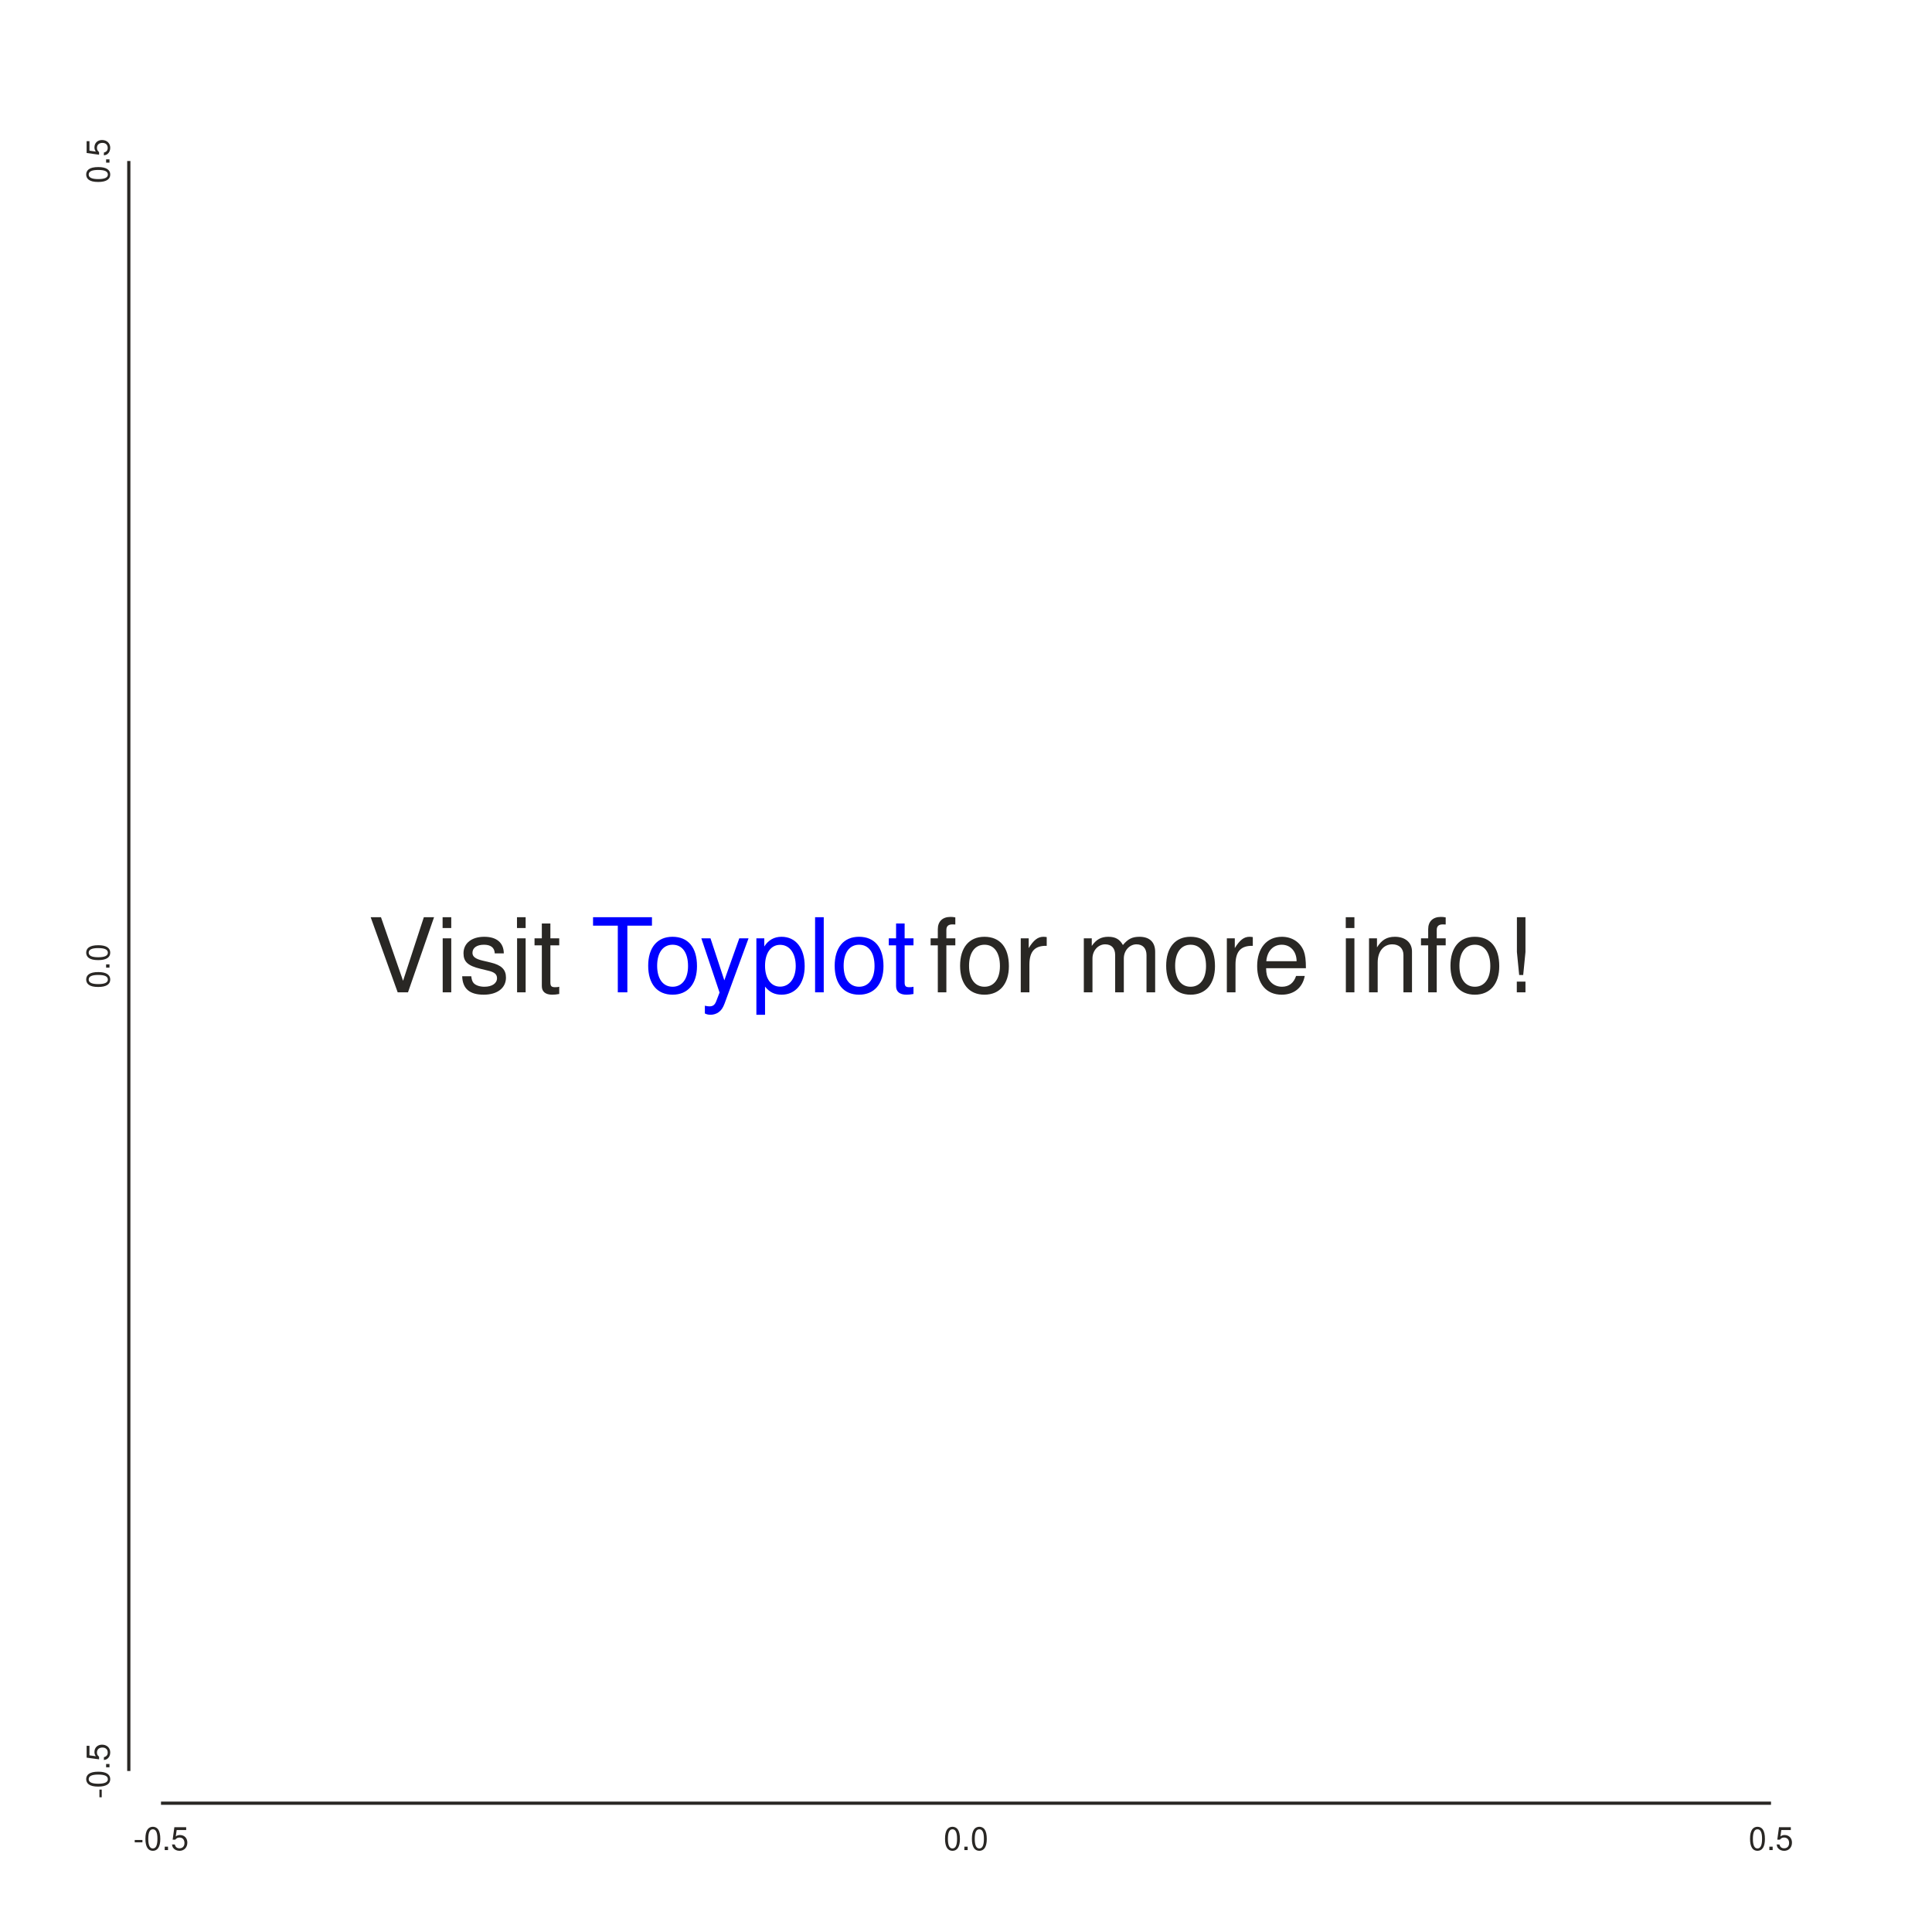
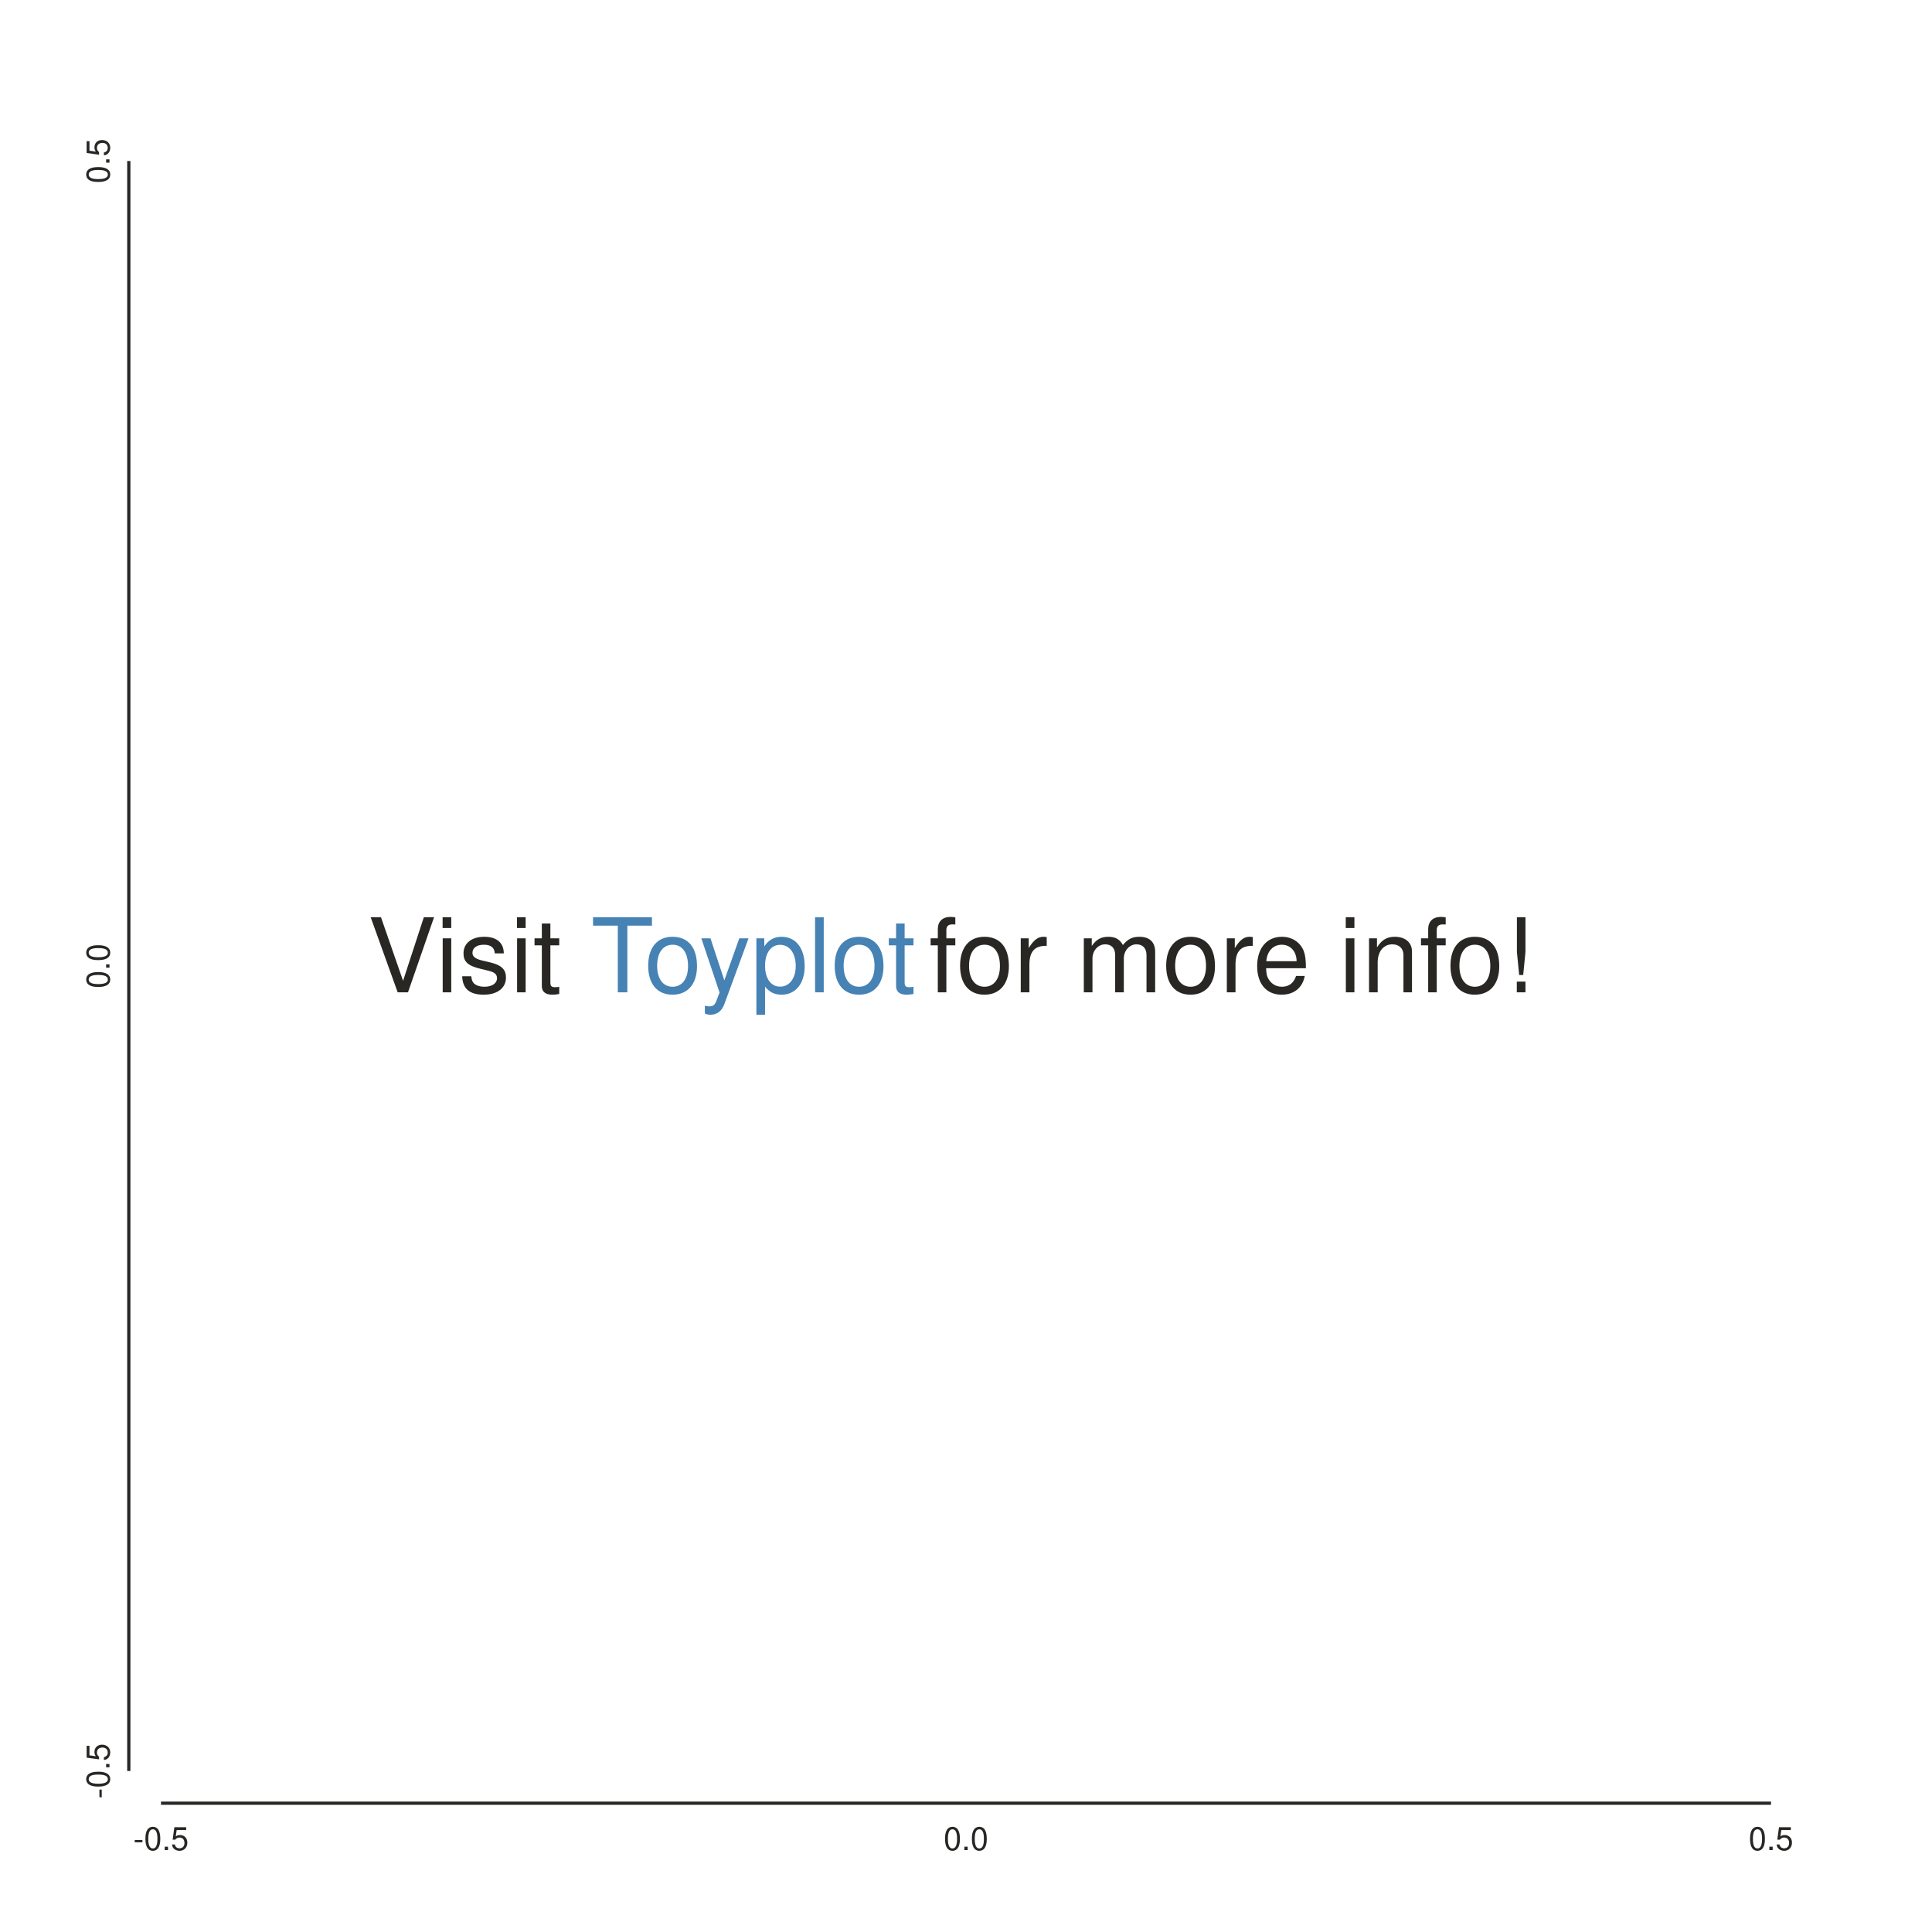
- <svg xmlns="http://www.w3.org/2000/svg" xmlns:xlink="http://www.w3.org/1999/xlink" class="toyplot-canvas-Canvas" height="600px" id="t349d0e22234a45939c2155fc2e76b495" preserveAspectRatio="xMidYMid meet" style="background-color:transparent;border-color:#292724;border-style:none;border-width:1.0;fill:rgb(16.1%,15.3%,14.1%);fill-opacity:1.0;font-family:Helvetica;font-size:12px;opacity:1.0;stroke:rgb(16.1%,15.3%,14.1%);stroke-opacity:1.0;stroke-width:1.0" viewBox="0 0 600 600" width="600px">
-   <g class="toyplot-coordinates-Cartesian" id="tde9de810721242a9ac2b276c1c9247eb">
-     <clipPath id="t4d53b9996e074693bb879d7f90477cef">
+ <svg xmlns="http://www.w3.org/2000/svg" xmlns:xlink="http://www.w3.org/1999/xlink" class="toyplot-canvas-Canvas" height="600px" id="tc41ebd9b887146cd895a32cf0710712e" preserveAspectRatio="xMidYMid meet" style="background-color:transparent;border-color:#292724;border-style:none;border-width:1.0;fill:rgb(16.1%,15.3%,14.1%);fill-opacity:1.0;font-family:Helvetica;font-size:12px;opacity:1.0;stroke:rgb(16.1%,15.3%,14.1%);stroke-opacity:1.0;stroke-width:1.0" viewBox="0 0 600 600" width="600px">
+   <g class="toyplot-coordinates-Cartesian" id="teb68e9326ebf45e38b00c9197bd45b05">
+     <clipPath id="tf4d1500ac21c426aa820dc8eb474df88">
      <rect height="520.0" width="520.0" x="40.0" y="40.0" />
    </clipPath>
-     <g clip-path="url(#t4d53b9996e074693bb879d7f90477cef)">
-       <g class="toyplot-mark-Text" id="t7c5ed7b80d5a436eb5770b1fd4c66883">
+     <g clip-path="url(#tf4d1500ac21c426aa820dc8eb474df88)">
+       <g class="toyplot-mark-Text" id="t0c0ad60d7e2d4b94b63de5ce61af1817">
        <g class="toyplot-Series">
          <g class="toyplot-Datum" transform="translate(300.0,300.0)">
            <text style="fill:rgb(16.1%,15.3%,14.1%);fill-opacity:1.0;font-family:helvetica;font-size:32.0px;font-weight:normal;opacity:1;stroke:none;vertical-align:baseline;white-space:pre" x="-185.84" y="8.176">Visit </text>
-             <a target="_blank" xlink:href="http://toyplot.readthedocs.io">
-               <text style="fill:rgb(0%,0%,100%);fill-opacity:1.0;font-family:helvetica;font-size:32.0px;font-weight:normal;opacity:1;stroke:none;vertical-align:baseline;white-space:pre" x="-116.496" y="8.176">Toyplot</text>
+             <a style="fill:rgb(27.5%,51%,70.6%);fill-opacity:1.0;font-family:helvetica;font-size:32.0px;font-weight:normal;opacity:1;stroke:none;text-decoration-line:none;vertical-align:baseline;white-space:pre" target="_blank" xlink:href="http://toyplot.readthedocs.io">
+               <text style="fill:rgb(27.5%,51%,70.6%);fill-opacity:1.0;font-family:helvetica;font-size:32.0px;font-weight:normal;opacity:1;stroke:none;text-decoration-line:none;vertical-align:baseline;white-space:pre" x="-116.496" y="8.176">Toyplot</text>
            </a>
            <text style="fill:rgb(16.1%,15.3%,14.1%);fill-opacity:1.0;font-family:helvetica;font-size:32.0px;font-weight:normal;opacity:1;stroke:none;vertical-align:baseline;white-space:pre" x="-11.568" y="8.176"> for more info!</text>
          </g>
        </g>
      </g>
    </g>
-     <g class="toyplot-coordinates-Axis" id="tf8aa816065c64b0abdb8a618f0995223" transform="translate(50.0,550.0)translate(0,10.0)">
+     <g class="toyplot-coordinates-Axis" id="tae213e73f7ab4b02abc7bf1926d8b7a4" transform="translate(50.0,550.0)translate(0,10.0)">
      <line style="" x1="0" x2="500.0" y1="0" y2="0" />
      <g>
        <g transform="translate(0.0,6)">
          <text style="fill:rgb(16.1%,15.3%,14.1%);fill-opacity:1.0;font-family:helvetica;font-size:10.0px;font-weight:normal;stroke:none;vertical-align:baseline;white-space:pre" x="-8.615" y="8.555">-0.5</text>
        </g>
        <g transform="translate(250.0,6)">
          <text style="fill:rgb(16.1%,15.3%,14.1%);fill-opacity:1.0;font-family:helvetica;font-size:10.0px;font-weight:normal;stroke:none;vertical-align:baseline;white-space:pre" x="-6.95" y="8.555">0.0</text>
        </g>
        <g transform="translate(500.0,6)">
          <text style="fill:rgb(16.1%,15.3%,14.1%);fill-opacity:1.0;font-family:helvetica;font-size:10.0px;font-weight:normal;stroke:none;vertical-align:baseline;white-space:pre" x="-6.95" y="8.555">0.5</text>
        </g>
      </g>
      <g class="toyplot-coordinates-Axis-coordinates" style="visibility:hidden" transform="">
        <line style="stroke:rgb(43.9%,50.2%,56.5%);stroke-opacity:1.0;stroke-width:1.0" x1="0" x2="0" y1="-3.0" y2="4.5" />
        <text style="alignment-baseline:alphabetic;fill:rgb(43.9%,50.2%,56.5%);fill-opacity:1.0;font-size:10px;font-weight:normal;stroke:none;text-anchor:middle" x="0" y="-6" />
      </g>
    </g>
-     <g class="toyplot-coordinates-Axis" id="t2fe2661ca46040c3b98af4d96b192818" transform="translate(50.0,550.0)rotate(-90.0)translate(0,-10.0)">
+     <g class="toyplot-coordinates-Axis" id="ta03f138d81104d6cbc657340fed9981d" transform="translate(50.0,550.0)rotate(-90.0)translate(0,-10.0)">
      <line style="" x1="0" x2="500.0" y1="0" y2="0" />
      <g>
        <g transform="translate(0.0,-6)">
          <text style="fill:rgb(16.1%,15.3%,14.1%);fill-opacity:1.0;font-family:helvetica;font-size:10.0px;font-weight:normal;stroke:none;vertical-align:baseline;white-space:pre" x="-8.615" y="-4.440892098500626e-16">-0.5</text>
        </g>
        <g transform="translate(250.0,-6)">
          <text style="fill:rgb(16.1%,15.3%,14.1%);fill-opacity:1.0;font-family:helvetica;font-size:10.0px;font-weight:normal;stroke:none;vertical-align:baseline;white-space:pre" x="-6.95" y="-4.440892098500626e-16">0.0</text>
        </g>
        <g transform="translate(500.0,-6)">
          <text style="fill:rgb(16.1%,15.3%,14.1%);fill-opacity:1.0;font-family:helvetica;font-size:10.0px;font-weight:normal;stroke:none;vertical-align:baseline;white-space:pre" x="-6.95" y="-4.440892098500626e-16">0.5</text>
        </g>
      </g>
      <g class="toyplot-coordinates-Axis-coordinates" style="visibility:hidden" transform="">
        <line style="stroke:rgb(43.9%,50.2%,56.5%);stroke-opacity:1.0;stroke-width:1.0" x1="0" x2="0" y1="3.0" y2="-4.5" />
        <text style="alignment-baseline:hanging;fill:rgb(43.9%,50.2%,56.5%);fill-opacity:1.0;font-size:10px;font-weight:normal;stroke:none;text-anchor:middle" x="0" y="6" />
      </g>
    </g>
  </g>
</svg>
